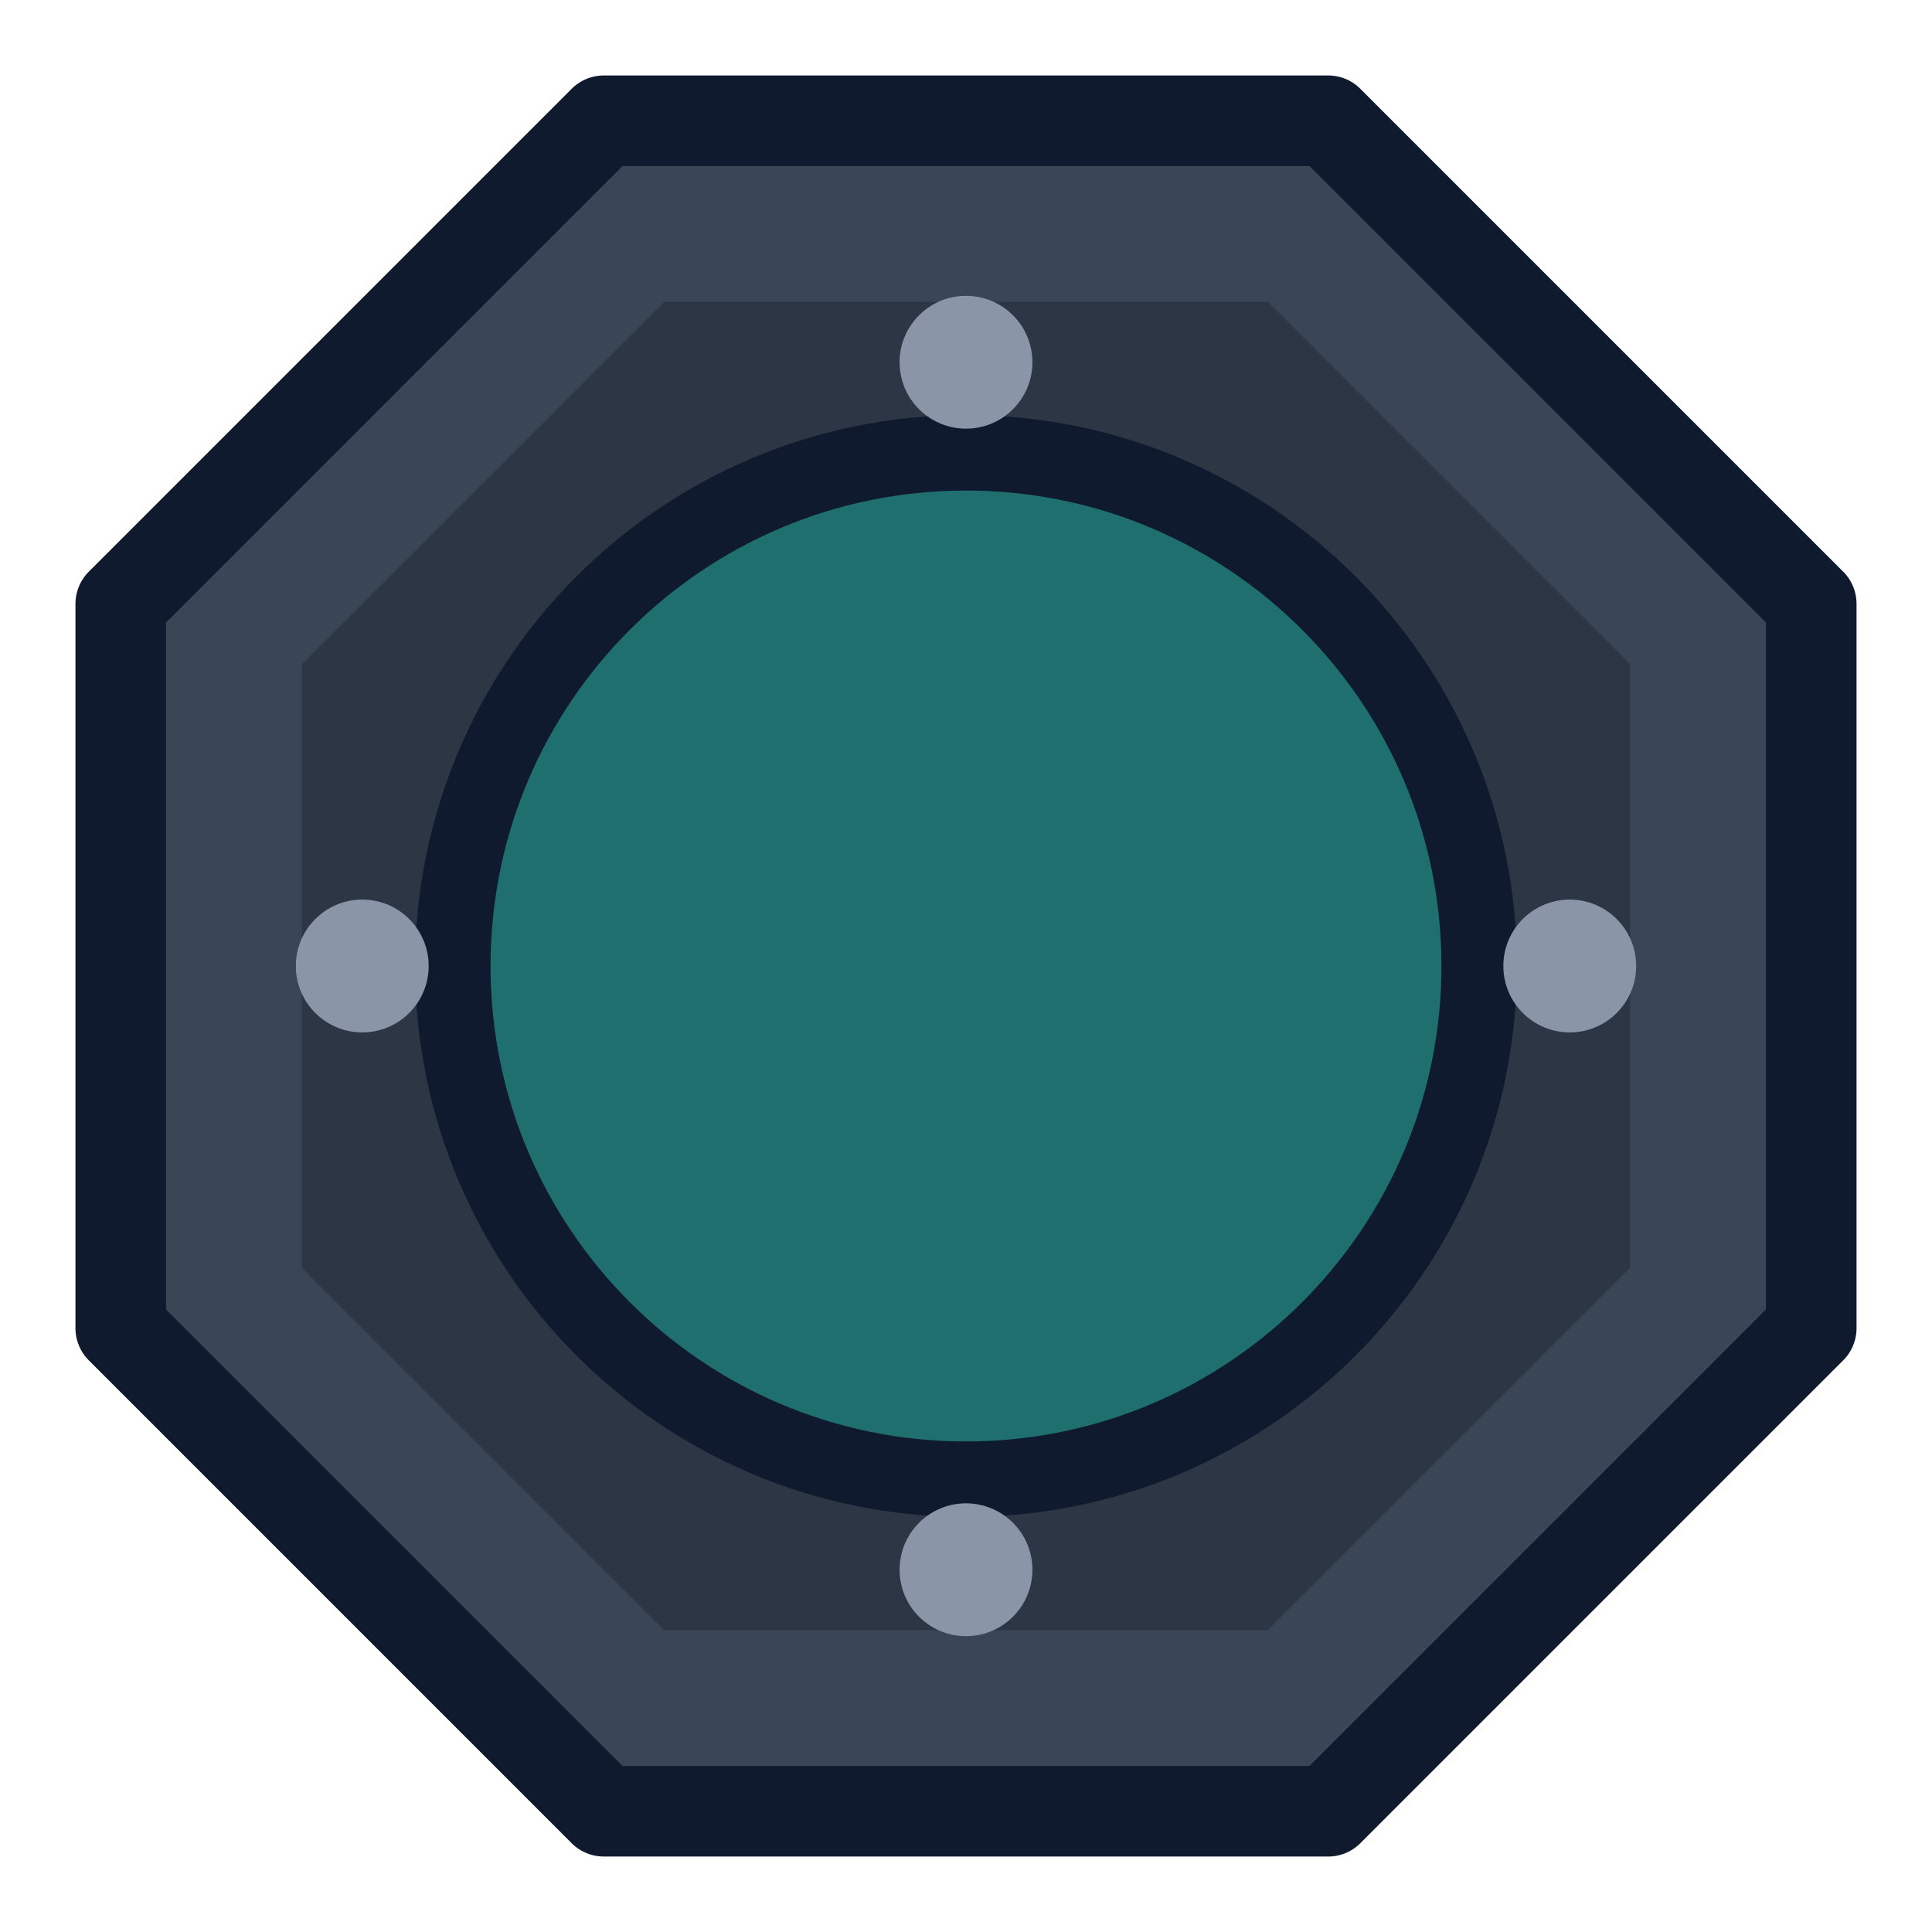
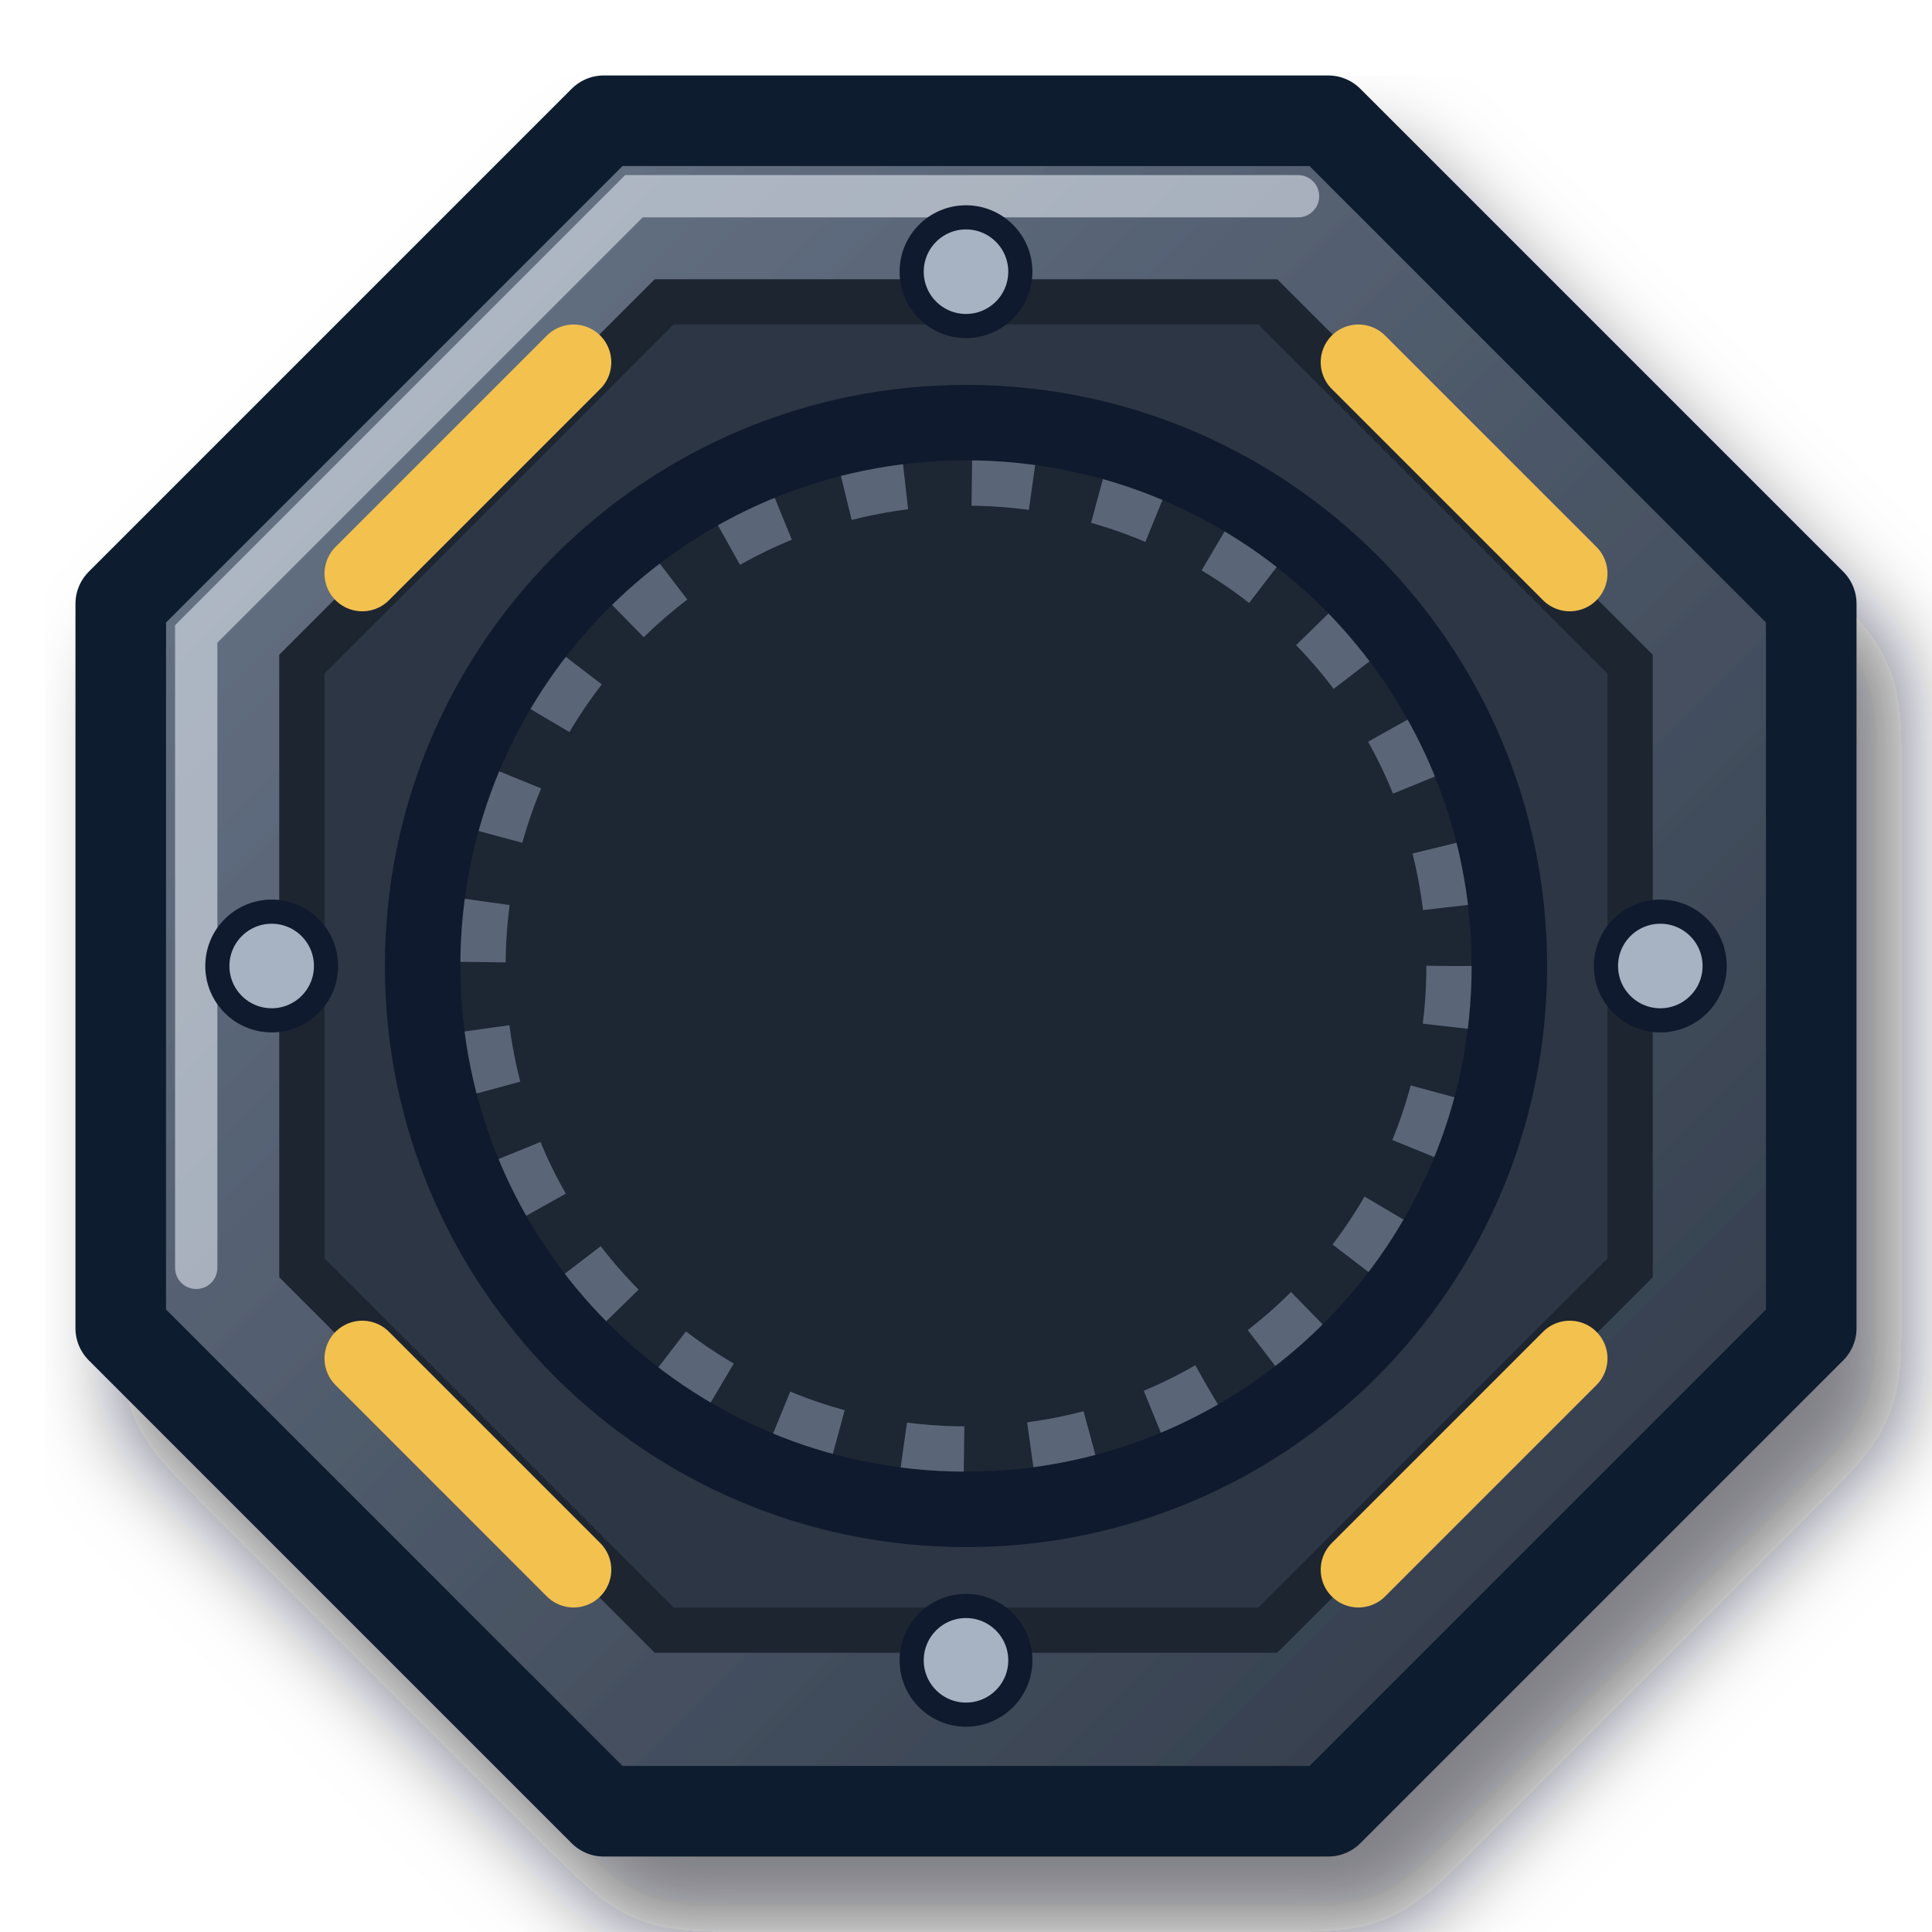
<svg xmlns="http://www.w3.org/2000/svg" viewBox="0 0 64 64">
-   <path d="M20 4 H44 L60 20 V44 L44 60 H20 L4 44 V20 Z" fill="#3a4656" stroke="#0f1a2e" stroke-width="3" stroke-linejoin="round" />
-   <path d="M22 10 H42 L54 22 V42 L42 54 H22 L10 42 V22 Z" fill="#2c3644" />
-   <circle cx="32" cy="32" r="17" fill="#1f6f6f" stroke="#0f1a2e" stroke-width="2.5" />
-   <g fill="#8a96a8">
-     <circle cx="12" cy="32" r="2.2" />
-     <circle cx="52" cy="32" r="2.2" />
-     <circle cx="32" cy="12" r="2.2" />
-     <circle cx="32" cy="52" r="2.2" />
+   <defs>
+     <filter id="tbSh" x="-15%" y="-15%" width="140%" height="140%">
+       <feDropShadow dx="1.5" dy="2.5" stdDeviation="1.4" flood-color="#0a1322" flood-opacity="0.55" />
+     </filter>
+     <linearGradient id="tbG" x1="0" y1="0" x2="1" y2="1">
+       <stop offset="0" stop-color="#6d7a8d" />
+       <stop offset="1" stop-color="#2c3644" />
+     </linearGradient>
+   </defs>
+   <g filter="url(#tbSh)">
+     <path d="M20 4 H44 L60 20 V44 L44 60 H20 L4 44 V20 Z" fill="url(#tbG)" stroke="#0f1a2e" stroke-width="3" stroke-linejoin="round" />
+   </g>
+   <path d="M6.5 42 V21 L21 6.5 H43" fill="none" stroke="#dfe6ef" stroke-width="1.4" stroke-linecap="round" opacity="0.6" />
+   <path d="M22 10 H42 L54 22 V42 L42 54 H22 L10 42 V22 Z" fill="#2c3644" stroke="#1d2531" stroke-width="1.5" />
+   <g stroke="#f2c14e" stroke-width="2.5" stroke-linecap="round">
+     <path d="M12 19 L19 12 M45 12 L52 19 M52 45 L45 52 M19 52 L12 45" />
+   </g>
+   <circle cx="32" cy="32" r="18" fill="#1d2633" stroke="#0f1a2e" stroke-width="2.5" />
+   <circle cx="32" cy="32" r="16" fill="none" stroke="#5a6678" stroke-width="1.5" stroke-dasharray="2 2.2" />
+   <g fill="#a7b2c2" stroke="#0f1a2e" stroke-width="0.8">
+     <circle cx="32" cy="9" r="1.8" />
+     <circle cx="55" cy="32" r="1.8" />
+     <circle cx="32" cy="55" r="1.8" />
+     <circle cx="9" cy="32" r="1.8" />
  </g>
</svg>
